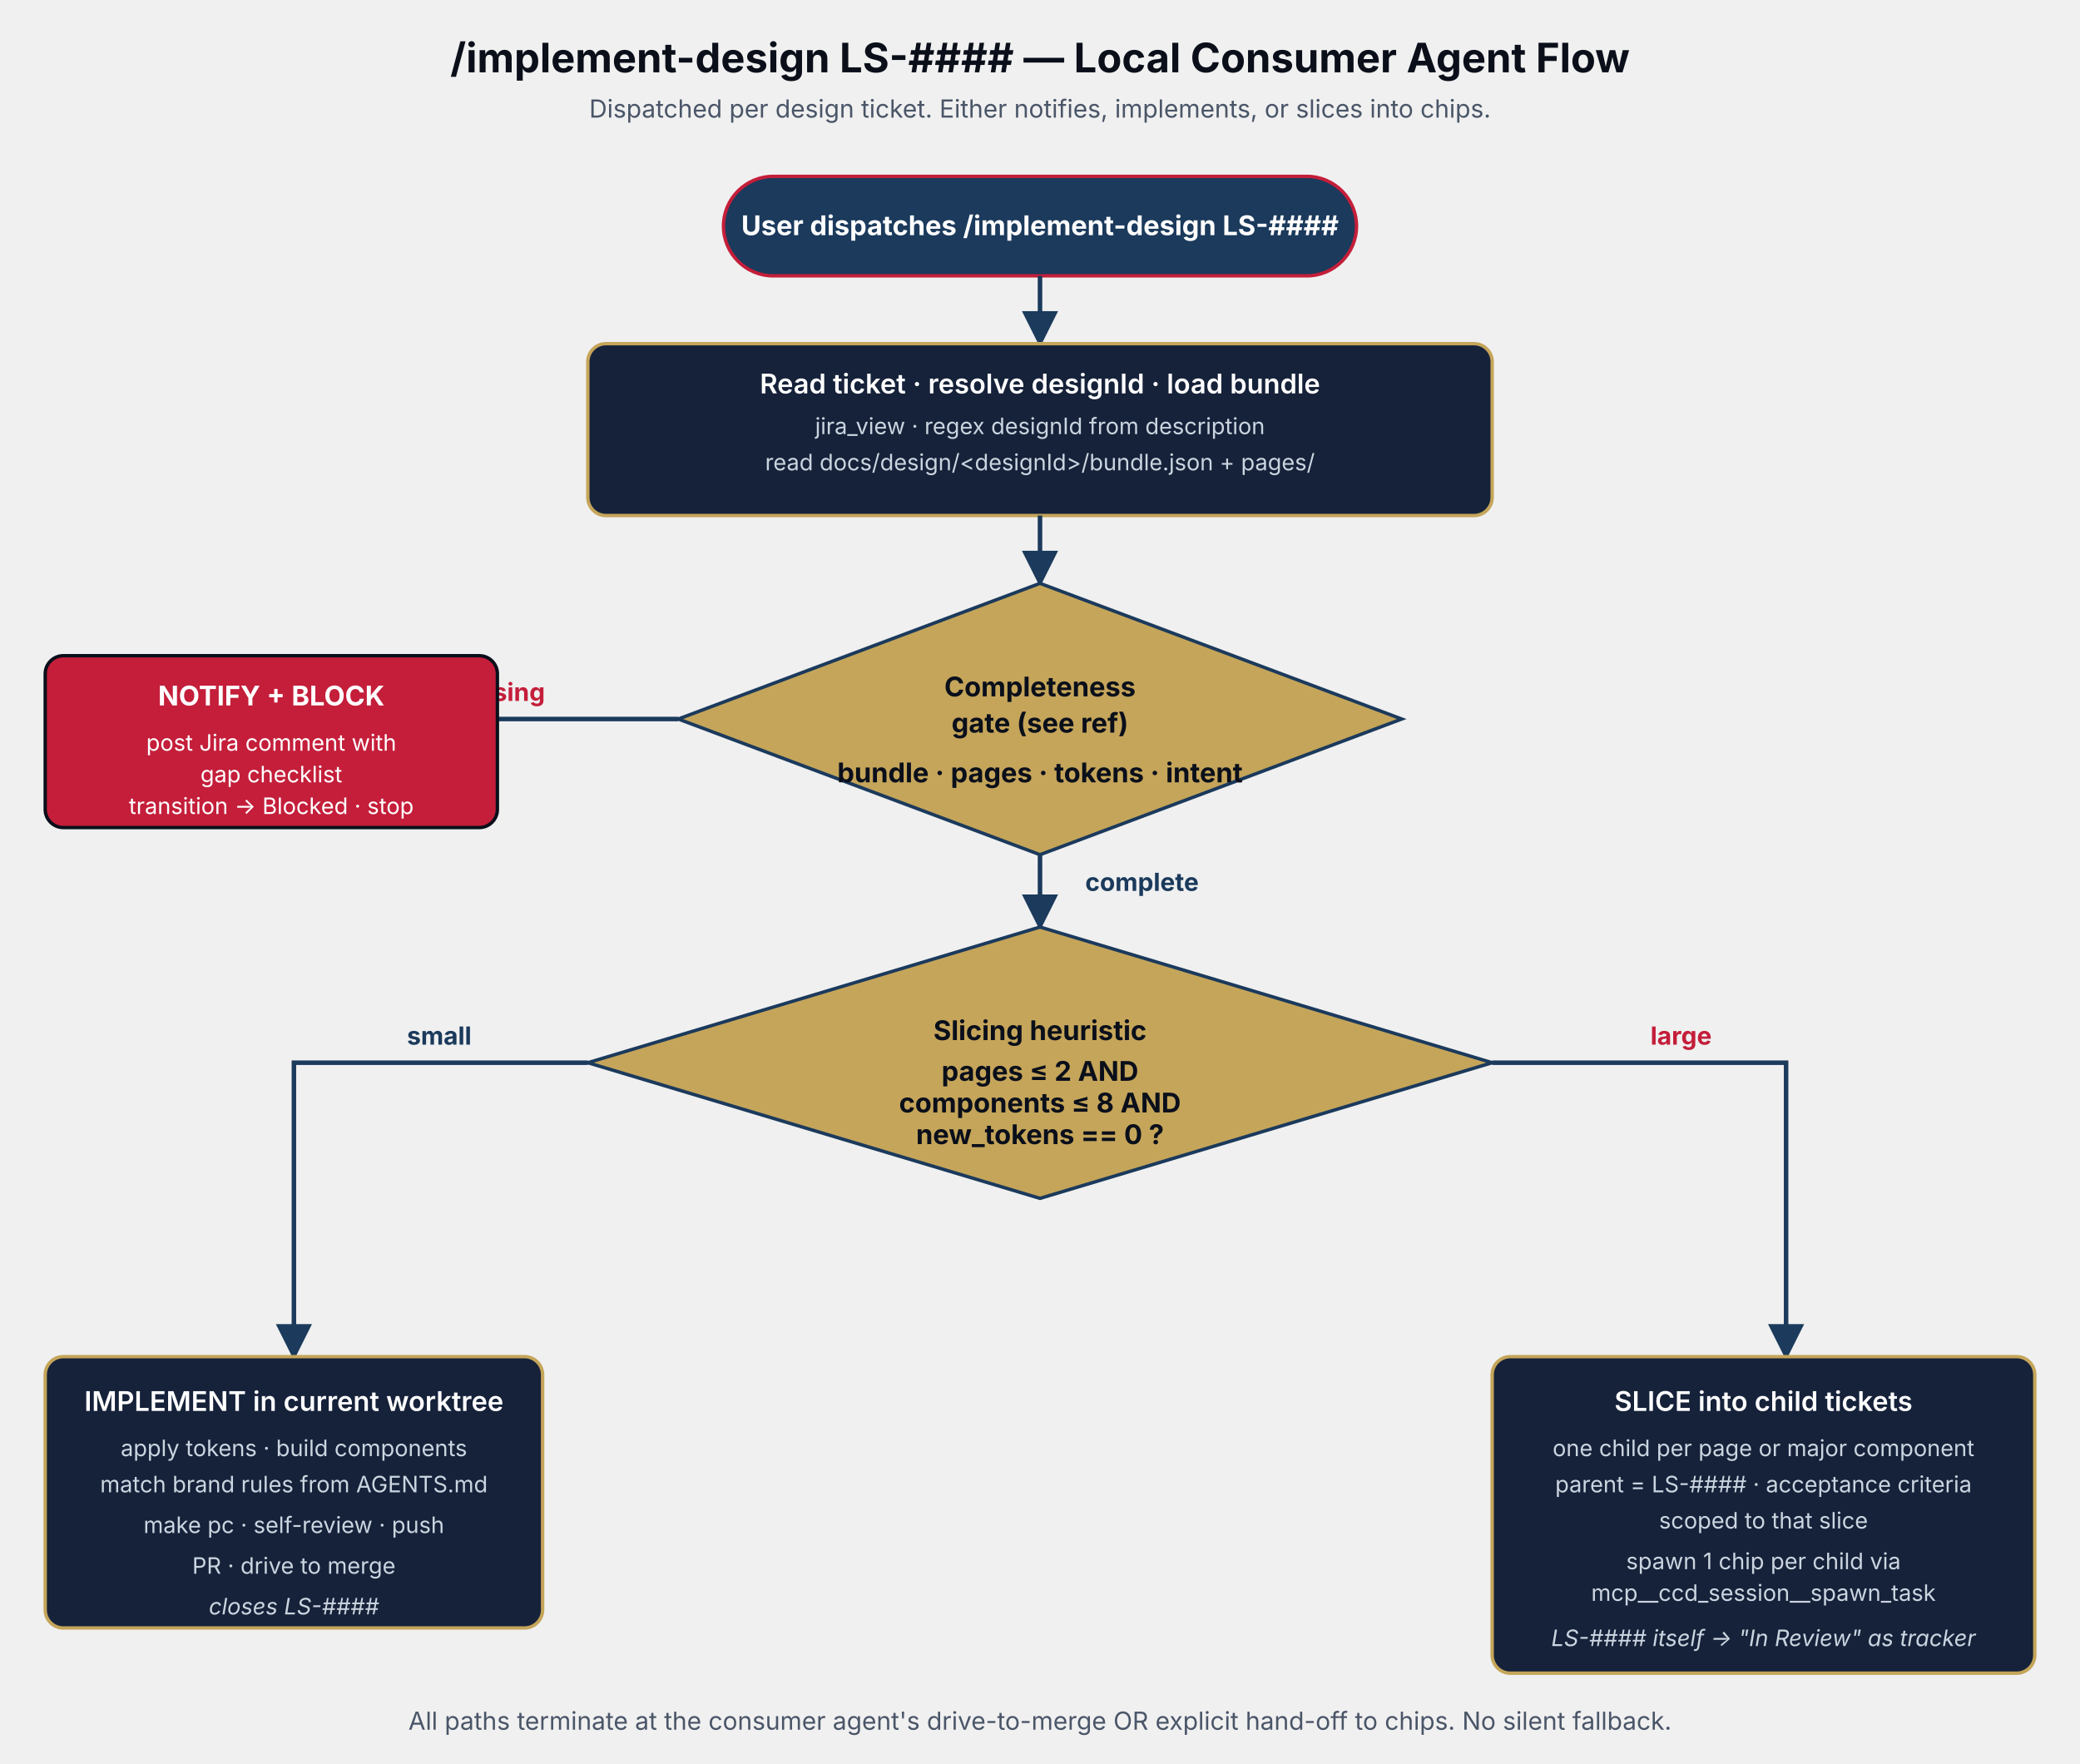
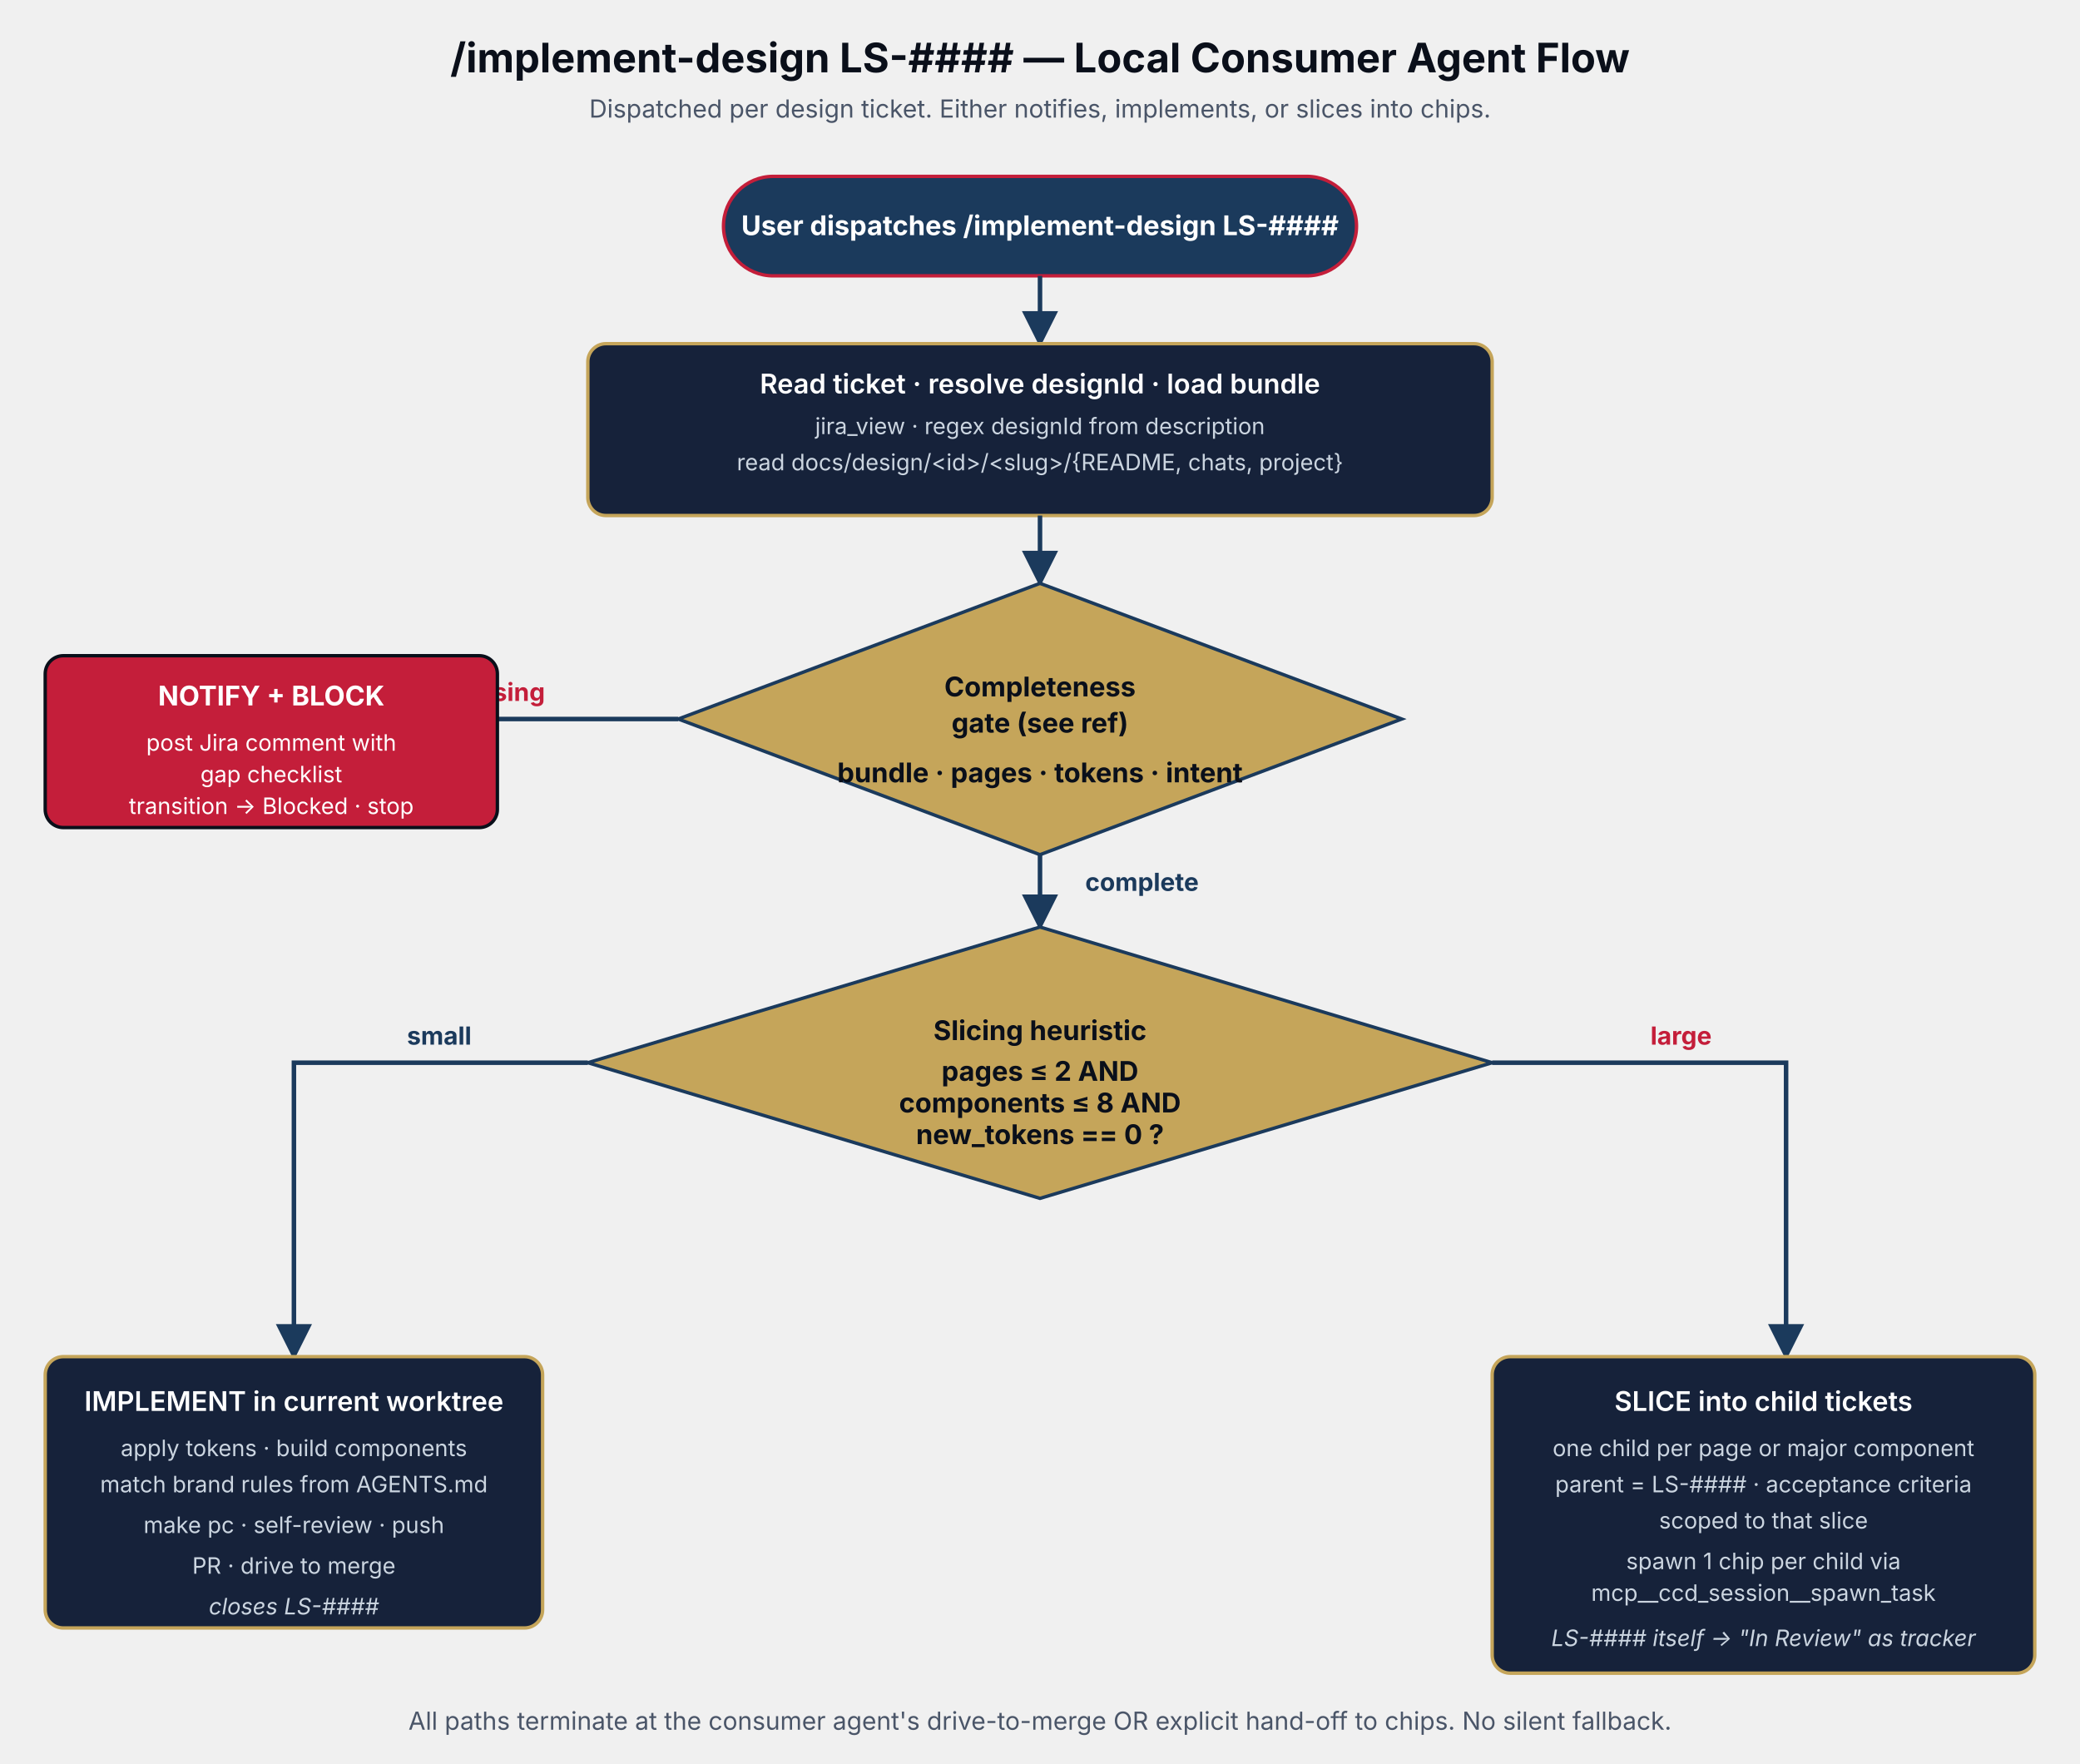
<svg xmlns="http://www.w3.org/2000/svg" viewBox="0 0 920 780" font-family="system-ui, -apple-system, Segoe UI, sans-serif">
  <defs>
    <marker id="arrow3" viewBox="0 0 10 10" refX="9" refY="5" markerWidth="8" markerHeight="8" orient="auto-start-reverse">
      <path d="M0,0 L10,5 L0,10 z" fill="#1B3A5C" />
    </marker>
    <style>
      .title { font-size: 18px; font-weight: 700; fill: #0A0F1A; }
      .step { fill: #16223A; stroke: #C5A55A; stroke-width: 1.5; }
      .stepText { fill: #ffffff; font-size: 12px; font-weight: 600; }
      .stepSub { fill: #cbd5e0; font-size: 10px; }
      .decision { fill: #C5A55A; stroke: #1B3A5C; stroke-width: 1.5; }
      .decisionText { fill: #0A0F1A; font-size: 12px; font-weight: 700; }
      .terminal { fill: #1B3A5C; stroke: #C41E3A; stroke-width: 1.5; }
      .terminalText { fill: #ffffff; font-size: 12px; font-weight: 700; }
      .blocked { fill: #C41E3A; stroke: #0A0F1A; stroke-width: 1.5; }
      .blockedText { fill: #ffffff; font-size: 12px; font-weight: 700; }
      .arrow { stroke: #1B3A5C; stroke-width: 2; fill: none; }
      .label { fill: #4a5568; font-size: 11px; }
      .branchLabel { fill: #C41E3A; font-size: 11px; font-weight: 700; }
      .branchLabelOk { fill: #1B3A5C; font-size: 11px; font-weight: 700; }
    </style>
  </defs>
  <text x="460" y="32" text-anchor="middle" class="title">/implement-design LS-#### — Local Consumer Agent Flow</text>
  <text x="460" y="52" text-anchor="middle" class="label">Dispatched per design ticket. Either notifies, implements, or slices into chips.</text>
  <rect x="320" y="78" width="280" height="44" rx="22" class="terminal" />
  <text x="460" y="104" text-anchor="middle" class="terminalText">User dispatches /implement-design LS-####</text>
  <path d="M 460 122 L 460 152" class="arrow" marker-end="url(#arrow3)" />
  <rect x="260" y="152" width="400" height="76" rx="8" class="step" />
  <text x="460" y="174" text-anchor="middle" class="stepText">Read ticket · resolve designId · load bundle</text>
  <text x="460" y="192" text-anchor="middle" class="stepSub">jira_view · regex designId from description</text>
-   <text x="460" y="208" text-anchor="middle" class="stepSub">read docs/design/&lt;designId&gt;/bundle.json + pages/</text>
+   <text x="460" y="208" text-anchor="middle" class="stepSub">read docs/design/&lt;id&gt;/&lt;slug&gt;/{README, chats, project}</text>
  <path d="M 460 228 L 460 258" class="arrow" marker-end="url(#arrow3)" />
  <polygon points="460,258 620,318 460,378 300,318" class="decision" />
  <text x="460" y="308" text-anchor="middle" class="decisionText">Completeness</text>
  <text x="460" y="324" text-anchor="middle" class="decisionText">gate (see ref)</text>
  <text x="460" y="346" text-anchor="middle" class="decisionText" font-size="10">bundle · pages · tokens · intent</text>
  <path d="M 300 318 L 140 318" class="arrow" marker-end="url(#arrow3)" />
  <text x="220" y="310" text-anchor="middle" class="branchLabel">missing</text>
  <rect x="20" y="290" width="200" height="76" rx="8" class="blocked" />
  <text x="120" y="312" text-anchor="middle" class="blockedText">NOTIFY + BLOCK</text>
  <text x="120" y="332" text-anchor="middle" fill="#ffffff" font-size="10">post Jira comment with</text>
  <text x="120" y="346" text-anchor="middle" fill="#ffffff" font-size="10">gap checklist</text>
  <text x="120" y="360" text-anchor="middle" fill="#ffffff" font-size="10">transition → Blocked · stop</text>
  <path d="M 460 378 L 460 410" class="arrow" marker-end="url(#arrow3)" />
  <text x="480" y="394" class="branchLabelOk">complete</text>
  <polygon points="460,410 660,470 460,530 260,470" class="decision" />
  <text x="460" y="460" text-anchor="middle" class="decisionText">Slicing heuristic</text>
  <text x="460" y="478" text-anchor="middle" class="decisionText" font-size="10">pages ≤ 2 AND</text>
  <text x="460" y="492" text-anchor="middle" class="decisionText" font-size="10">components ≤ 8 AND</text>
  <text x="460" y="506" text-anchor="middle" class="decisionText" font-size="10">new_tokens == 0 ?</text>
  <path d="M 260 470 L 130 470 L 130 600" class="arrow" marker-end="url(#arrow3)" />
  <text x="180" y="462" class="branchLabelOk">small</text>
  <rect x="20" y="600" width="220" height="120" rx="8" class="step" />
  <text x="130" y="624" text-anchor="middle" class="stepText">IMPLEMENT in current worktree</text>
  <text x="130" y="644" text-anchor="middle" class="stepSub">apply tokens · build components</text>
  <text x="130" y="660" text-anchor="middle" class="stepSub">match brand rules from AGENTS.md</text>
  <text x="130" y="678" text-anchor="middle" class="stepSub">make pc · self-review · push</text>
  <text x="130" y="696" text-anchor="middle" class="stepSub">PR · drive to merge</text>
  <text x="130" y="714" text-anchor="middle" class="stepSub" font-style="italic">closes LS-####</text>
  <path d="M 660 470 L 790 470 L 790 600" class="arrow" marker-end="url(#arrow3)" />
  <text x="730" y="462" class="branchLabel">large</text>
  <rect x="660" y="600" width="240" height="140" rx="8" class="step" />
  <text x="780" y="624" text-anchor="middle" class="stepText">SLICE into child tickets</text>
  <text x="780" y="644" text-anchor="middle" class="stepSub">one child per page or major component</text>
  <text x="780" y="660" text-anchor="middle" class="stepSub">parent = LS-#### · acceptance criteria</text>
  <text x="780" y="676" text-anchor="middle" class="stepSub">scoped to that slice</text>
  <text x="780" y="694" text-anchor="middle" class="stepSub">spawn 1 chip per child via</text>
  <text x="780" y="708" text-anchor="middle" class="stepSub">mcp__ccd_session__spawn_task</text>
  <text x="780" y="728" text-anchor="middle" class="stepSub" font-style="italic">LS-#### itself → "In Review" as tracker</text>
  <text x="460" y="765" text-anchor="middle" class="label">All paths terminate at the consumer agent's drive-to-merge OR explicit hand-off to chips. No silent fallback.</text>
</svg>
